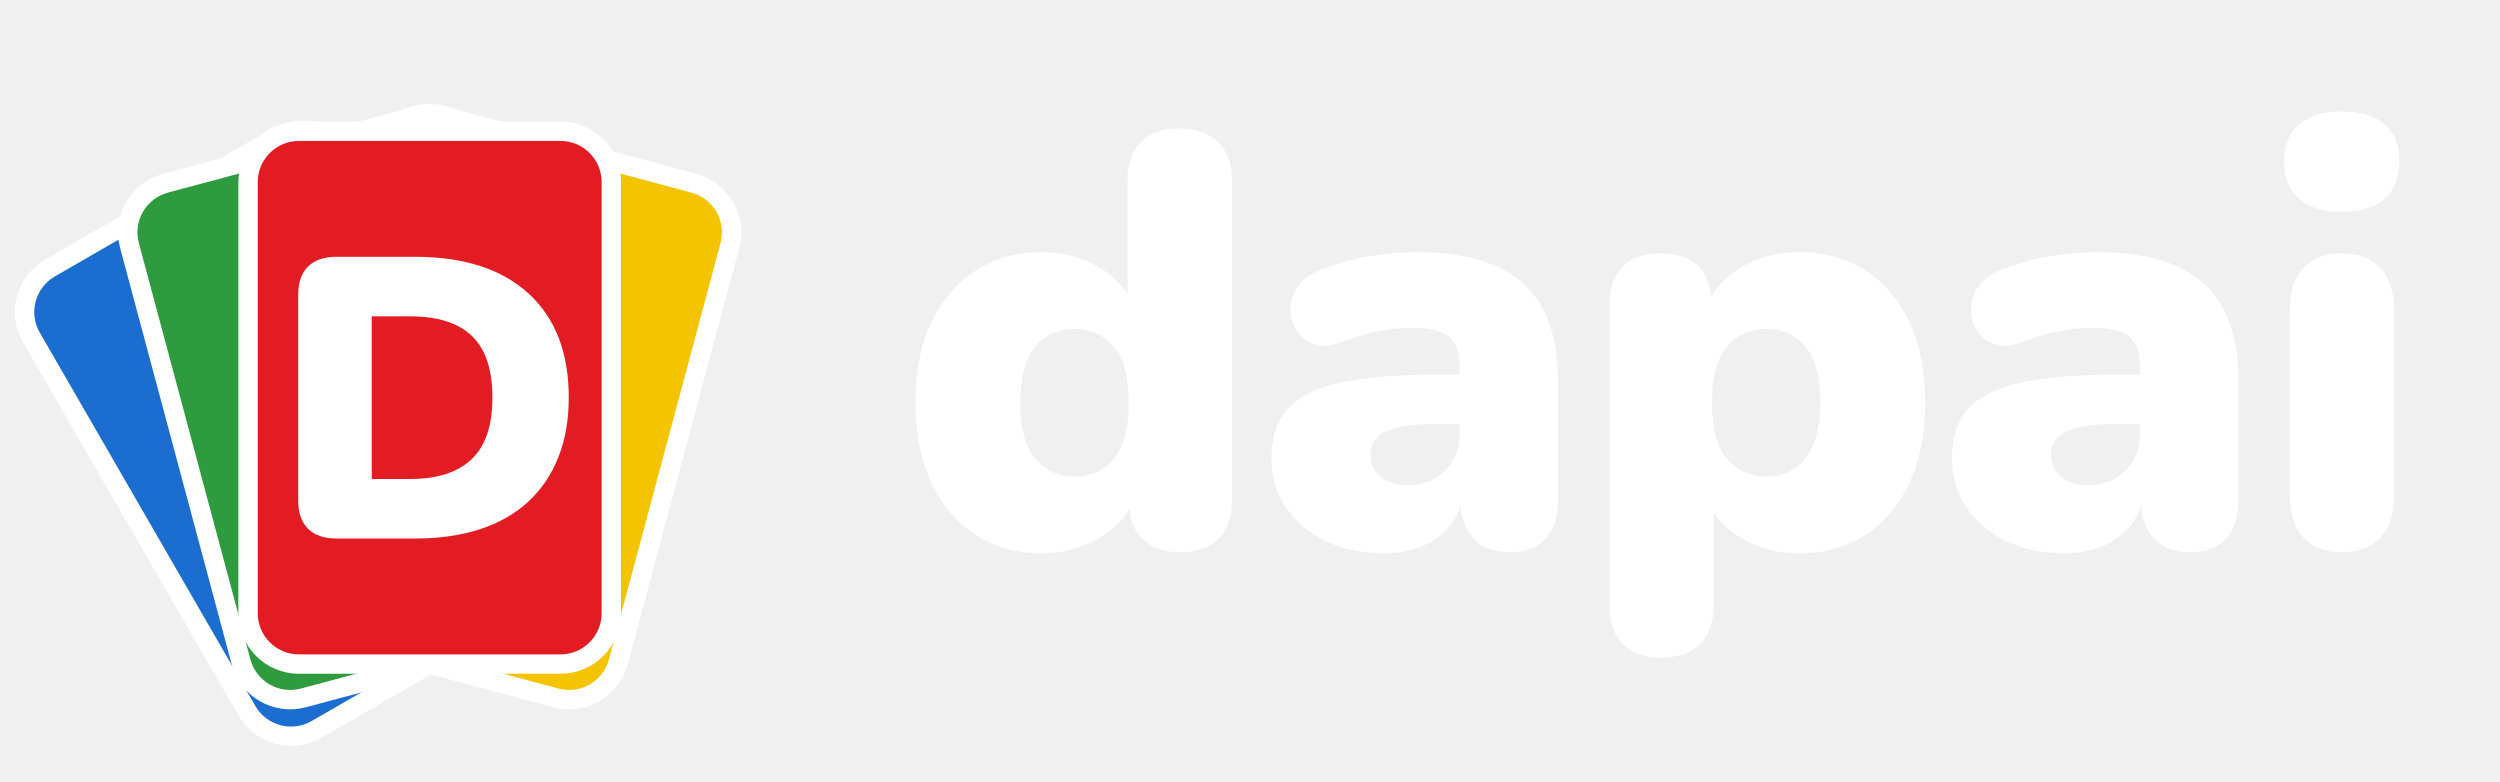
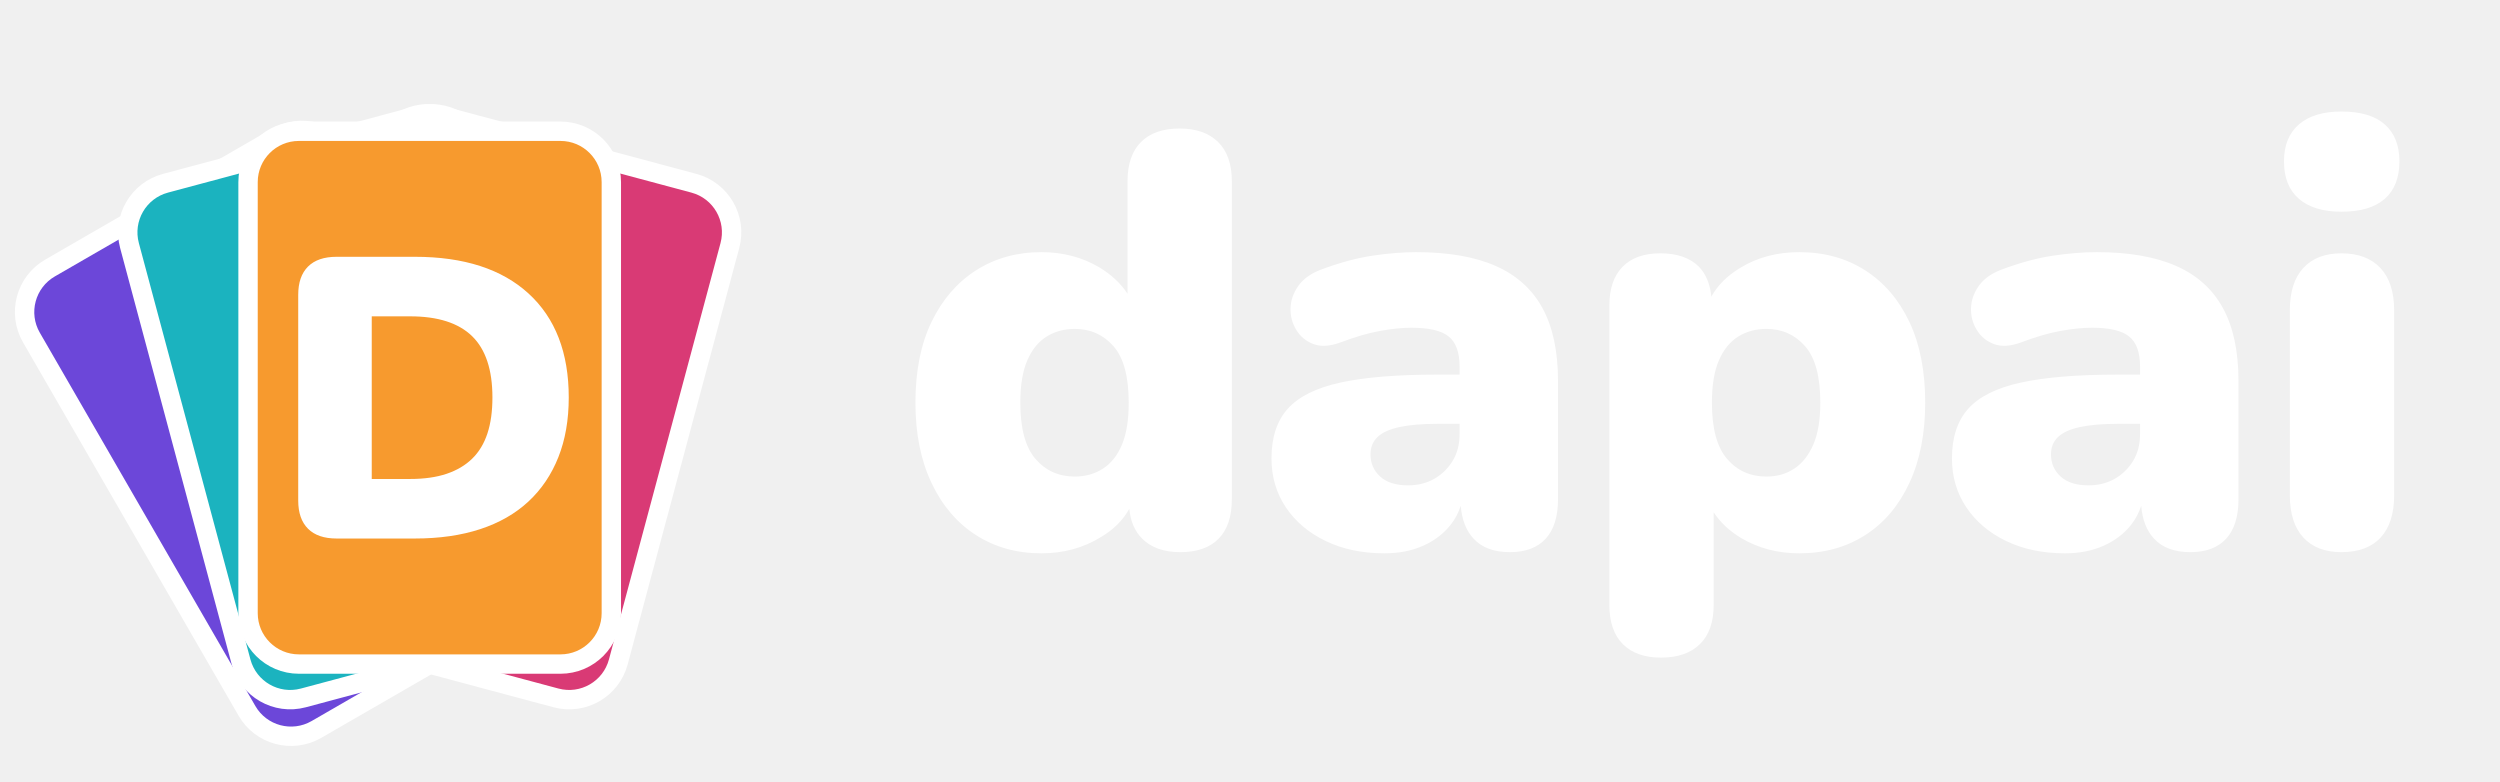
<svg xmlns="http://www.w3.org/2000/svg" viewBox="10 60 1280 400">
  <g transform="rotate(-30 230 400)">
-     <rect x="137.0" y="127.2" width="186.0" height="272.8" rx="26.04" fill="#1C6DD0" stroke="#FFFFFF" stroke-width="9.92" />
+     <rect x="137.0" y="127.2" width="186.0" height="272.8" rx="26.04" fill="#6C47D9" stroke="#FFFFFF" stroke-width="9.92" />
  </g>
  <g transform="rotate(-15 230 400)">
-     <rect x="137.0" y="127.2" width="186.0" height="272.8" rx="26.04" fill="#2E9B3E" stroke="#FFFFFF" stroke-width="9.92" />
+     <rect x="137.0" y="127.2" width="186.0" height="272.8" rx="26.04" fill="#1BB3BF" stroke="#FFFFFF" stroke-width="9.92" />
  </g>
  <g transform="rotate(15 230 400)">
-     <rect x="137.0" y="127.2" width="186.0" height="272.8" rx="26.04" fill="#F5C400" stroke="#FFFFFF" stroke-width="9.92" />
+     <rect x="137.0" y="127.2" width="186.0" height="272.8" rx="26.04" fill="#D93A75" stroke="#FFFFFF" stroke-width="9.92" />
  </g>
  <g transform="rotate(0 230 400)">
-     <rect x="137.0" y="127.2" width="186.0" height="272.8" rx="26.04" fill="#E31C23" stroke="#FFFFFF" stroke-width="9.92" />
+     <rect x="137.0" y="127.2" width="186.0" height="272.8" rx="26.04" fill="#F79A2E" stroke="#FFFFFF" stroke-width="9.92" />
  </g>
  <path fill="#FFFFFF" d="M182.328 335.721Q172.712 335.721 167.699 330.709Q162.687 325.696 162.687 316.284V210.916Q162.687 201.504 167.699 196.491Q172.712 191.478 182.328 191.478H222.43Q260.076 191.478 280.638 210.302Q301.201 229.125 301.201 263.498Q301.201 280.684 295.881 294.085Q290.562 307.487 280.536 316.796Q270.511 326.105 255.882 330.913Q241.253 335.721 222.43 335.721ZM200.333 305.236H219.975Q230.818 305.236 238.695 302.576Q246.573 299.916 251.79 294.801Q257.007 289.686 259.565 281.912Q262.122 274.137 262.122 263.498Q262.122 242.219 251.688 232.092Q241.253 221.964 219.975 221.964H200.333Z" />
  <path fill="#FFFFFF" d="M543.2 343.3Q524.3 343.3 509.75 334.0Q495.2 324.7 486.95 307.3Q478.7 289.9 478.7 266.2Q478.7 241.9 486.95 224.8Q495.2 207.7 509.75 198.4Q524.3 189.1 543.2 189.1Q559.7 189.1 572.9 196.9Q582.2 202.6 587.3 210.4V152.8Q587.3 139.6 594.2 132.7Q601.1 125.8 614.0 125.8Q626.6 125.8 633.65 132.7Q640.7 139.6 640.7 152.8V315.7Q640.7 328.9 633.95 335.8Q627.2 342.7 614.3 342.7Q601.7 342.7 594.8 335.8Q589.1 330.1 588.2 320.5Q583.4 329.2 573.8 334.9Q560.3 343.3 543.2 343.3ZM560.3 304.0Q568.4 304.0 574.7 299.95Q581.0 295.9 584.45 287.65Q587.9 279.4 587.9 266.2Q587.9 246.1 580.1 237.25Q572.3 228.4 560.3 228.4Q552.2 228.4 545.9 232.3Q539.6 236.2 536.0 244.45Q532.4 252.7 532.4 266.2Q532.4 286.0 540.2 295.0Q548.0 304.0 560.3 304.0Z M718.9 343.3Q701.8 343.3 688.75 337.0Q675.7 330.7 668.35 319.75Q661.0 308.8 661.0 294.7Q661.0 278.5 669.4 269.2Q677.8 259.9 696.4 255.85Q715.0 251.8 745.9 251.8H757.3V247.6Q757.3 236.8 751.75 232.3Q746.2 227.8 732.7 227.8Q725.5 227.8 716.5 229.45Q707.5 231.1 696.4 235.3Q688.3 238.3 682.6 236.2Q676.9 234.1 673.75 229.0Q670.6 223.9 670.75 217.9Q670.9 211.9 674.65 206.5Q678.4 201.1 686.2 198.1Q700.6 192.7 712.75 190.9Q724.9 189.1 735.1 189.1Q759.7 189.1 775.75 196.15Q791.8 203.2 799.75 217.75Q807.7 232.3 807.7 255.1V315.7Q807.7 328.9 801.4 335.8Q795.1 342.7 783.1 342.7Q770.8 342.7 764.5 335.8Q758.8 329.8 757.9 319.0Q756.1 324.4 752.8 328.6Q747.4 335.5 738.7 339.4Q730.0 343.3 718.9 343.3ZM757.3 277.0H745.9Q734.2 277.0 726.55 278.65Q718.9 280.3 715.3 283.75Q711.7 287.2 711.7 292.6Q711.7 299.5 716.65 304.0Q721.6 308.5 730.9 308.5Q738.4 308.5 744.25 305.2Q750.1 301.9 753.7 296.05Q757.3 290.2 757.3 282.4Z M860.4 396.7Q847.8 396.7 840.9 389.8Q834.0 382.9 834.0 369.7V216.4Q834.0 203.5 840.75 196.6Q847.5 189.7 860.1 189.7Q873.0 189.7 879.9 196.6Q885.3 202.3 886.2 211.9Q891.0 203.2 900.9 197.2Q914.1 189.1 931.2 189.1Q950.4 189.1 964.95 198.4Q979.5 207.7 987.6 224.8Q995.7 241.9 995.7 266.2Q995.7 289.9 987.6 307.3Q979.5 324.7 964.95 334.0Q950.4 343.3 931.2 343.3Q914.7 343.3 901.5 335.5Q892.5 330.1 887.4 322.3V369.7Q887.4 382.9 880.35 389.8Q873.3 396.7 860.4 396.7ZM914.4 304.0Q922.5 304.0 928.65 299.95Q934.8 295.9 938.4 287.65Q942.0 279.4 942.0 266.2Q942.0 246.1 934.2 237.25Q926.4 228.4 914.4 228.4Q906.3 228.4 900.0 232.3Q893.7 236.2 890.1 244.45Q886.5 252.7 886.5 266.2Q886.5 286.0 894.3 295.0Q902.1 304.0 914.4 304.0Z M1067.3 343.3Q1050.2 343.3 1037.15 337.0Q1024.1 330.7 1016.75 319.75Q1009.4 308.8 1009.4 294.7Q1009.4 278.5 1017.8 269.2Q1026.2 259.9 1044.8 255.85Q1063.4 251.8 1094.3 251.8H1105.7V247.6Q1105.7 236.8 1100.15 232.3Q1094.6 227.8 1081.1 227.8Q1073.9 227.8 1064.9 229.45Q1055.9 231.1 1044.8 235.3Q1036.7 238.3 1031.0 236.2Q1025.3 234.1 1022.15 229.0Q1019.0 223.9 1019.15 217.9Q1019.3 211.9 1023.05 206.5Q1026.8 201.1 1034.6 198.1Q1049.0 192.7 1061.15 190.9Q1073.3 189.1 1083.5 189.1Q1108.1 189.1 1124.15 196.15Q1140.2 203.2 1148.15 217.75Q1156.1 232.3 1156.1 255.1V315.7Q1156.1 328.9 1149.8 335.8Q1143.5 342.7 1131.5 342.7Q1119.2 342.7 1112.9 335.8Q1107.2 329.8 1106.3 319.0Q1104.5 324.4 1101.2 328.6Q1095.8 335.5 1087.1 339.4Q1078.4 343.3 1067.3 343.3ZM1105.7 277.0H1094.3Q1082.6 277.0 1074.95 278.65Q1067.3 280.3 1063.7 283.75Q1060.1 287.2 1060.1 292.6Q1060.1 299.5 1065.05 304.0Q1070.0 308.5 1079.3 308.5Q1086.8 308.5 1092.65 305.2Q1098.5 301.9 1102.1 296.05Q1105.7 290.2 1105.7 282.4Z M1208.8 342.7Q1196.2 342.7 1189.3 335.2Q1182.4 327.7 1182.4 313.6V218.8Q1182.4 204.7 1189.3 197.2Q1196.2 189.7 1208.8 189.7Q1221.7 189.7 1228.75 197.2Q1235.8 204.7 1235.8 218.8V313.6Q1235.8 327.7 1228.9 335.2Q1222.0 342.7 1208.8 342.7ZM1208.8 168.4Q1194.7 168.4 1187.05 161.8Q1179.4 155.2 1179.4 142.6Q1179.4 130.3 1187.05 123.7Q1194.7 117.1 1208.8 117.1Q1223.5 117.1 1231.0 123.7Q1238.5 130.3 1238.5 142.6Q1238.5 155.2 1231.0 161.8Q1223.5 168.4 1208.8 168.4Z" />
</svg>
